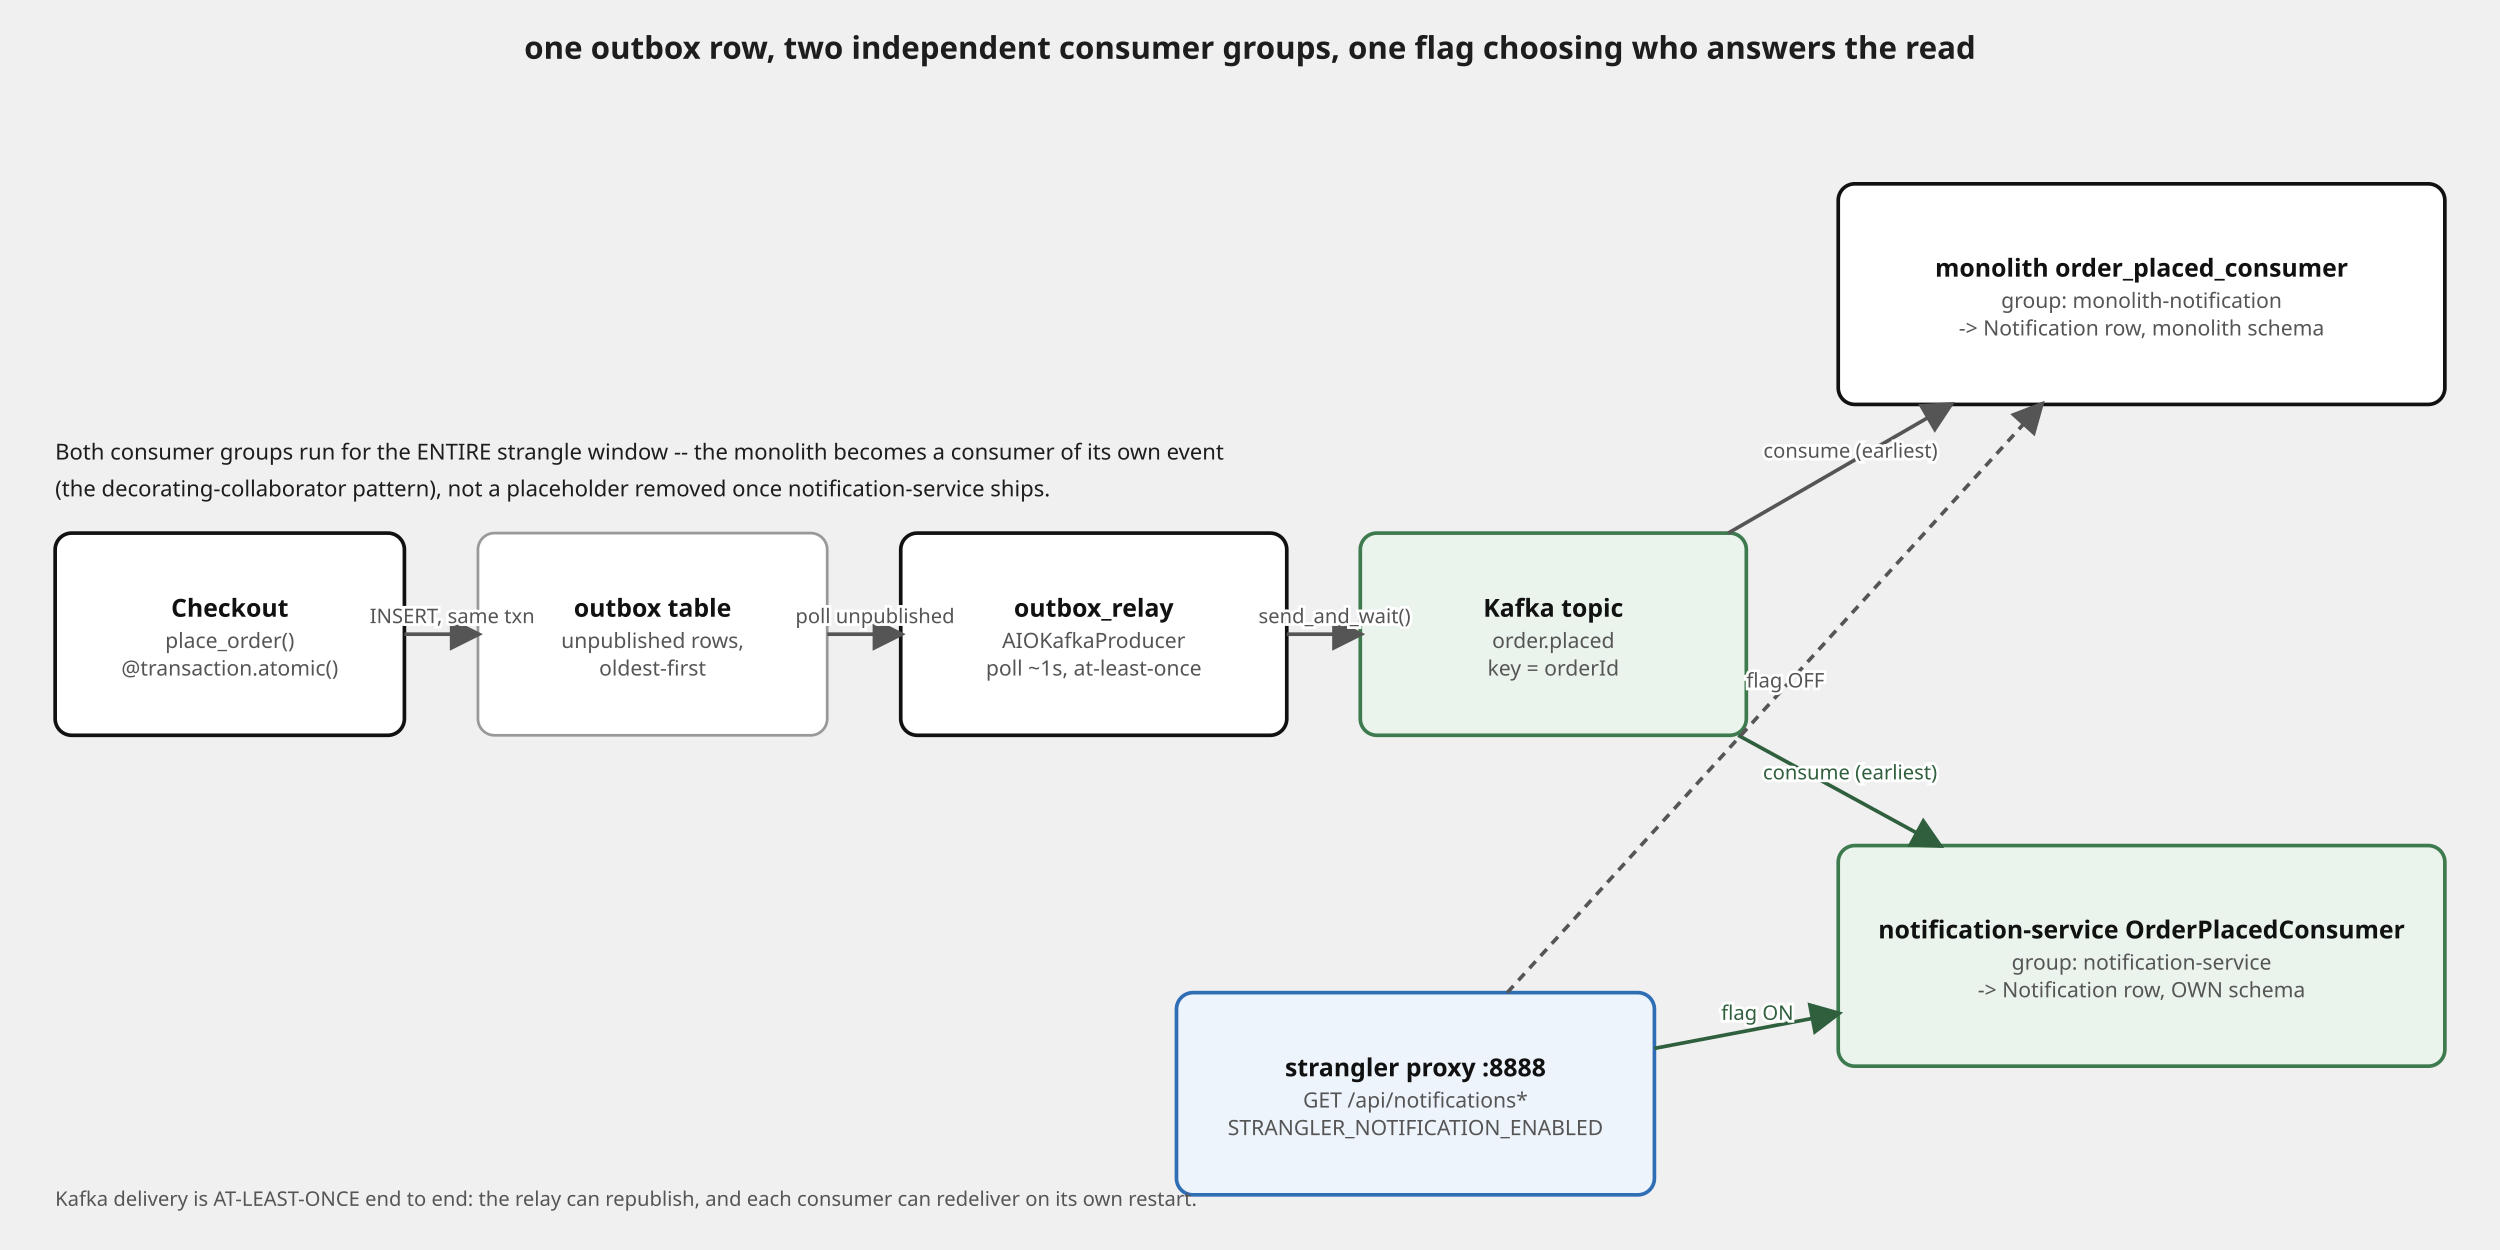
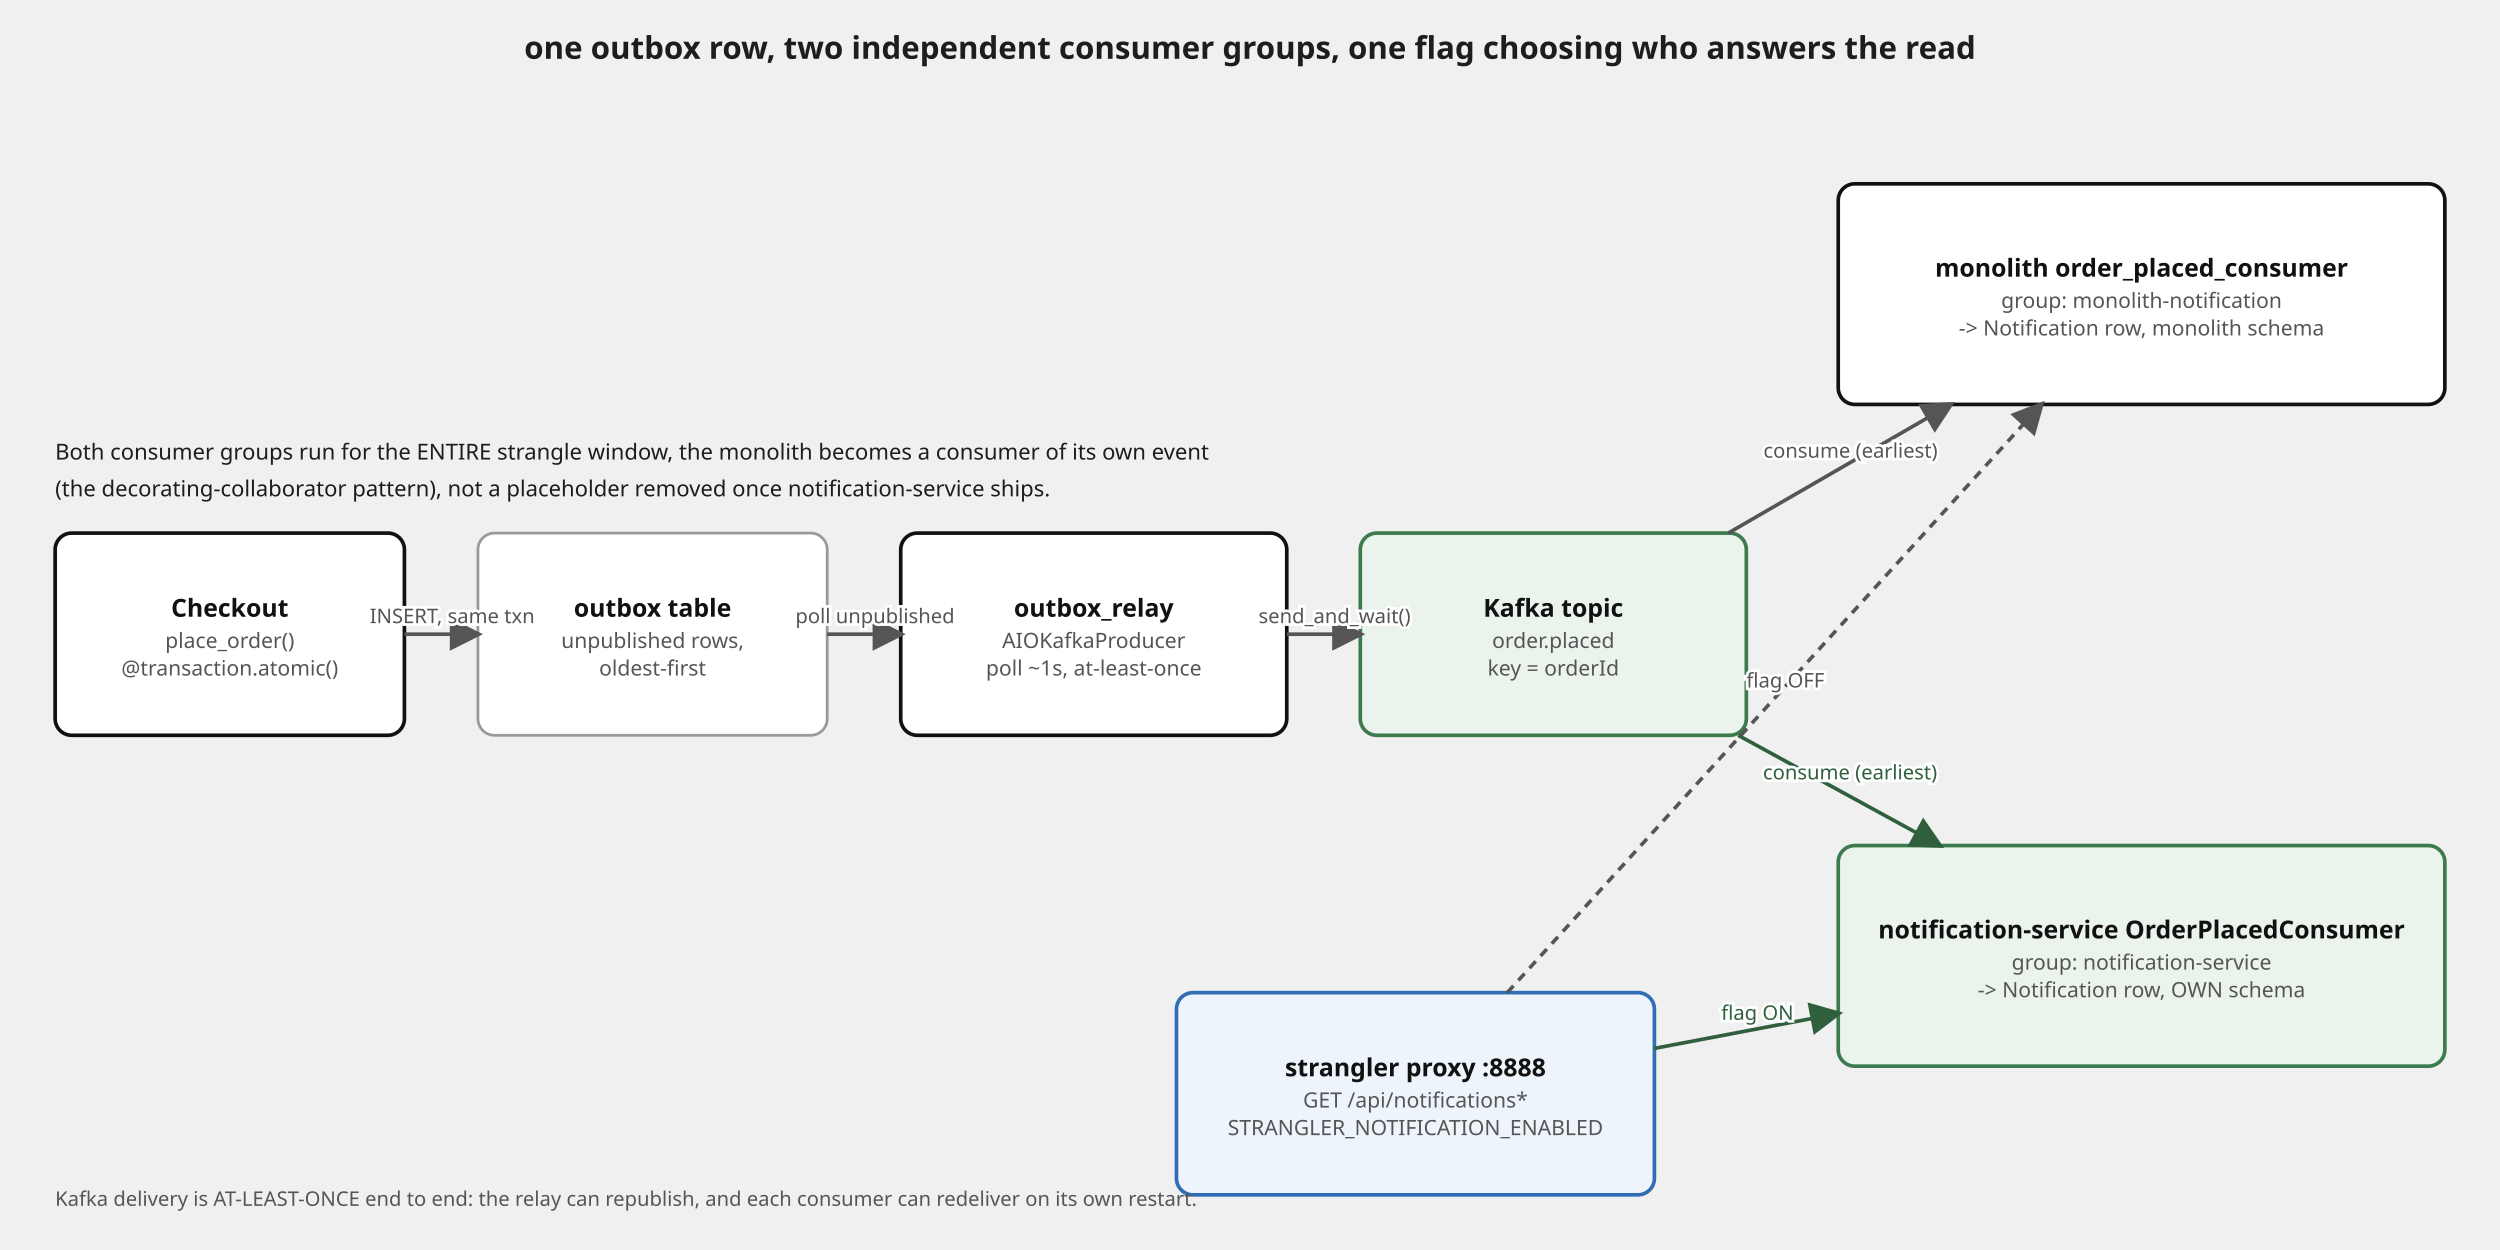
<svg xmlns="http://www.w3.org/2000/svg" viewBox="0 0 1360 680" font-family="'Red Hat Text', system-ui, sans-serif" role="img">
  <defs>
    <marker id="a" viewBox="0 0 10 10" refX="8.5" refY="5" markerWidth="9" markerHeight="9" orient="auto-start-reverse">
      <path d="M0,0 L10,5 L0,10 z" fill="#555" />
    </marker>
    <marker id="am" viewBox="0 0 10 10" refX="8.5" refY="5" markerWidth="9" markerHeight="9" orient="auto-start-reverse">
      <path d="M0,0 L10,5 L0,10 z" fill="#2f5f3d" />
    </marker>
  </defs>
  <rect x="30" y="290" width="190" height="110" rx="9" fill="#ffffff" stroke="#111111" stroke-width="2" />
  <text x="125.0" y="335.5" font-size="13.5" font-weight="700" fill="#111111" text-anchor="middle">Checkout</text>
  <text x="125.0" y="352.5" font-size="11.5" fill="#555555" text-anchor="middle">place_order()</text>
  <text x="125.0" y="367.5" font-size="11.5" fill="#555555" text-anchor="middle">@transaction.atomic()</text>
  <rect x="260" y="290" width="190" height="110" rx="9" fill="#ffffff" stroke="#999999" stroke-width="1.5" />
  <text x="355.0" y="335.5" font-size="13.5" font-weight="700" fill="#111111" text-anchor="middle">outbox table</text>
  <text x="355.0" y="352.5" font-size="11.5" fill="#555555" text-anchor="middle">unpublished rows,</text>
  <text x="355.0" y="367.5" font-size="11.5" fill="#555555" text-anchor="middle">oldest-first</text>
  <rect x="490" y="290" width="210" height="110" rx="9" fill="#ffffff" stroke="#111111" stroke-width="2" />
  <text x="595.0" y="335.5" font-size="13.5" font-weight="700" fill="#111111" text-anchor="middle">outbox_relay</text>
  <text x="595.0" y="352.5" font-size="11.5" fill="#555555" text-anchor="middle">AIOKafkaProducer</text>
  <text x="595.0" y="367.5" font-size="11.5" fill="#555555" text-anchor="middle">poll ~1s, at-least-once</text>
  <rect x="740" y="290" width="210" height="110" rx="9" fill="#eaf4ec" stroke="#3d7a4e" stroke-width="2" />
  <text x="845.0" y="335.5" font-size="13.5" font-weight="700" fill="#111111" text-anchor="middle">Kafka topic</text>
  <text x="845.0" y="352.5" font-size="11.5" fill="#555555" text-anchor="middle">order.placed</text>
  <text x="845.0" y="367.5" font-size="11.5" fill="#555555" text-anchor="middle">key = orderId</text>
  <rect x="1000" y="100" width="330" height="120" rx="9" fill="#ffffff" stroke="#111111" stroke-width="2" />
  <text x="1165.0" y="150.5" font-size="13.5" font-weight="700" fill="#111111" text-anchor="middle">monolith order_placed_consumer</text>
  <text x="1165.0" y="167.5" font-size="11.5" fill="#555555" text-anchor="middle">group: monolith-notification</text>
  <text x="1165.0" y="182.5" font-size="11.5" fill="#555555" text-anchor="middle">-&gt; Notification row, monolith schema</text>
  <rect x="1000" y="460" width="330" height="120" rx="9" fill="#eaf4ec" stroke="#3d7a4e" stroke-width="2" />
  <text x="1165.0" y="510.5" font-size="13.5" font-weight="700" fill="#111111" text-anchor="middle">notification-service OrderPlacedConsumer</text>
  <text x="1165.0" y="527.5" font-size="11.5" fill="#555555" text-anchor="middle">group: notification-service</text>
  <text x="1165.0" y="542.5" font-size="11.5" fill="#555555" text-anchor="middle">-&gt; Notification row, OWN schema</text>
  <rect x="640" y="540" width="260" height="110" rx="9" fill="#eef4fb" stroke="#2f6db5" stroke-width="2" />
  <text x="770.0" y="585.5" font-size="13.5" font-weight="700" fill="#111111" text-anchor="middle">strangler proxy :8888</text>
  <text x="770.0" y="602.5" font-size="11.5" fill="#555555" text-anchor="middle">GET /api/notifications*</text>
  <text x="770.0" y="617.5" font-size="11.5" fill="#555555" text-anchor="middle">STRANGLER_NOTIFICATION_ENABLED</text>
  <path d="M220.0,345.0 L260.0,345.0" fill="none" stroke="#555" stroke-width="2" marker-end="url(#a)" />
  <text x="246.0" y="339.0" font-size="11" fill="#ffffff" stroke="#ffffff" stroke-width="3" paint-order="stroke" text-anchor="middle">INSERT, same txn</text>
  <text x="246.0" y="339.0" font-size="11" fill="#555" text-anchor="middle">INSERT, same txn</text>
  <path d="M450.0,345.0 L490.0,345.0" fill="none" stroke="#555" stroke-width="2" marker-end="url(#a)" />
  <text x="476.0" y="339.0" font-size="11" fill="#ffffff" stroke="#ffffff" stroke-width="3" paint-order="stroke" text-anchor="middle">poll unpublished</text>
  <text x="476.0" y="339.0" font-size="11" fill="#555" text-anchor="middle">poll unpublished</text>
  <path d="M700.0,345.0 L740.0,345.0" fill="none" stroke="#555" stroke-width="2" marker-end="url(#a)" />
  <text x="726.0" y="339.0" font-size="11" fill="#ffffff" stroke="#ffffff" stroke-width="3" paint-order="stroke" text-anchor="middle">send_and_wait()</text>
  <text x="726.0" y="339.0" font-size="11" fill="#555" text-anchor="middle">send_and_wait()</text>
  <path d="M940.135,290.0 L1061.216,220.0" fill="none" stroke="#555" stroke-width="2" marker-end="url(#a)" />
  <text x="1006.676" y="249.0" font-size="11" fill="#ffffff" stroke="#ffffff" stroke-width="3" paint-order="stroke" text-anchor="middle">consume (earliest)</text>
  <text x="1006.676" y="249.0" font-size="11" fill="#555" text-anchor="middle">consume (earliest)</text>
  <path d="M945.571,400.0 L1055.286,460.0" fill="none" stroke="#2f5f3d" stroke-width="2" marker-end="url(#am)" />
  <text x="1006.429" y="424.0" font-size="11" fill="#ffffff" stroke="#ffffff" stroke-width="3" paint-order="stroke" text-anchor="middle">consume (earliest)</text>
  <text x="1006.429" y="424.0" font-size="11" fill="#2f5f3d" text-anchor="middle">consume (earliest)</text>
  <path d="M819.943,540.0 L1110.517,220.0" fill="none" stroke="#555" stroke-width="2" stroke-dasharray="5 4" marker-end="url(#a)" />
  <text x="971.23" y="374.0" font-size="11" fill="#ffffff" stroke="#ffffff" stroke-width="3" paint-order="stroke" text-anchor="middle">flag OFF</text>
  <text x="971.23" y="374.0" font-size="11" fill="#555" text-anchor="middle">flag OFF</text>
  <path d="M900.0,570.316 L1000.0,551.329" fill="none" stroke="#2f5f3d" stroke-width="2" marker-end="url(#am)" />
  <text x="956.0" y="554.823" font-size="11" fill="#ffffff" stroke="#ffffff" stroke-width="3" paint-order="stroke" text-anchor="middle">flag ON</text>
  <text x="956.0" y="554.823" font-size="11" fill="#2f5f3d" text-anchor="middle">flag ON</text>
  <text x="680.0" y="32" font-size="17" fill="#1d1d1d" text-anchor="middle" font-weight="700">one outbox row, two independent consumer groups, one flag choosing who answers the read</text>
-   <text x="30" y="250" font-size="12" fill="#1d1d1d" text-anchor="start">Both consumer groups run for the ENTIRE strangle window -- the monolith becomes a consumer of its own event</text>
+   <text x="30" y="250" font-size="12" fill="#1d1d1d" text-anchor="start">Both consumer groups run for the ENTIRE strangle window, the monolith becomes a consumer of its own event</text>
  <text x="30" y="270" font-size="12" fill="#1d1d1d" text-anchor="start">(the decorating-collaborator pattern), not a placeholder removed once notification-service ships.</text>
  <text x="30" y="656" font-size="11" fill="#555555" text-anchor="start">Kafka delivery is AT-LEAST-ONCE end to end: the relay can republish, and each consumer can redeliver on its own restart.</text>
</svg>
